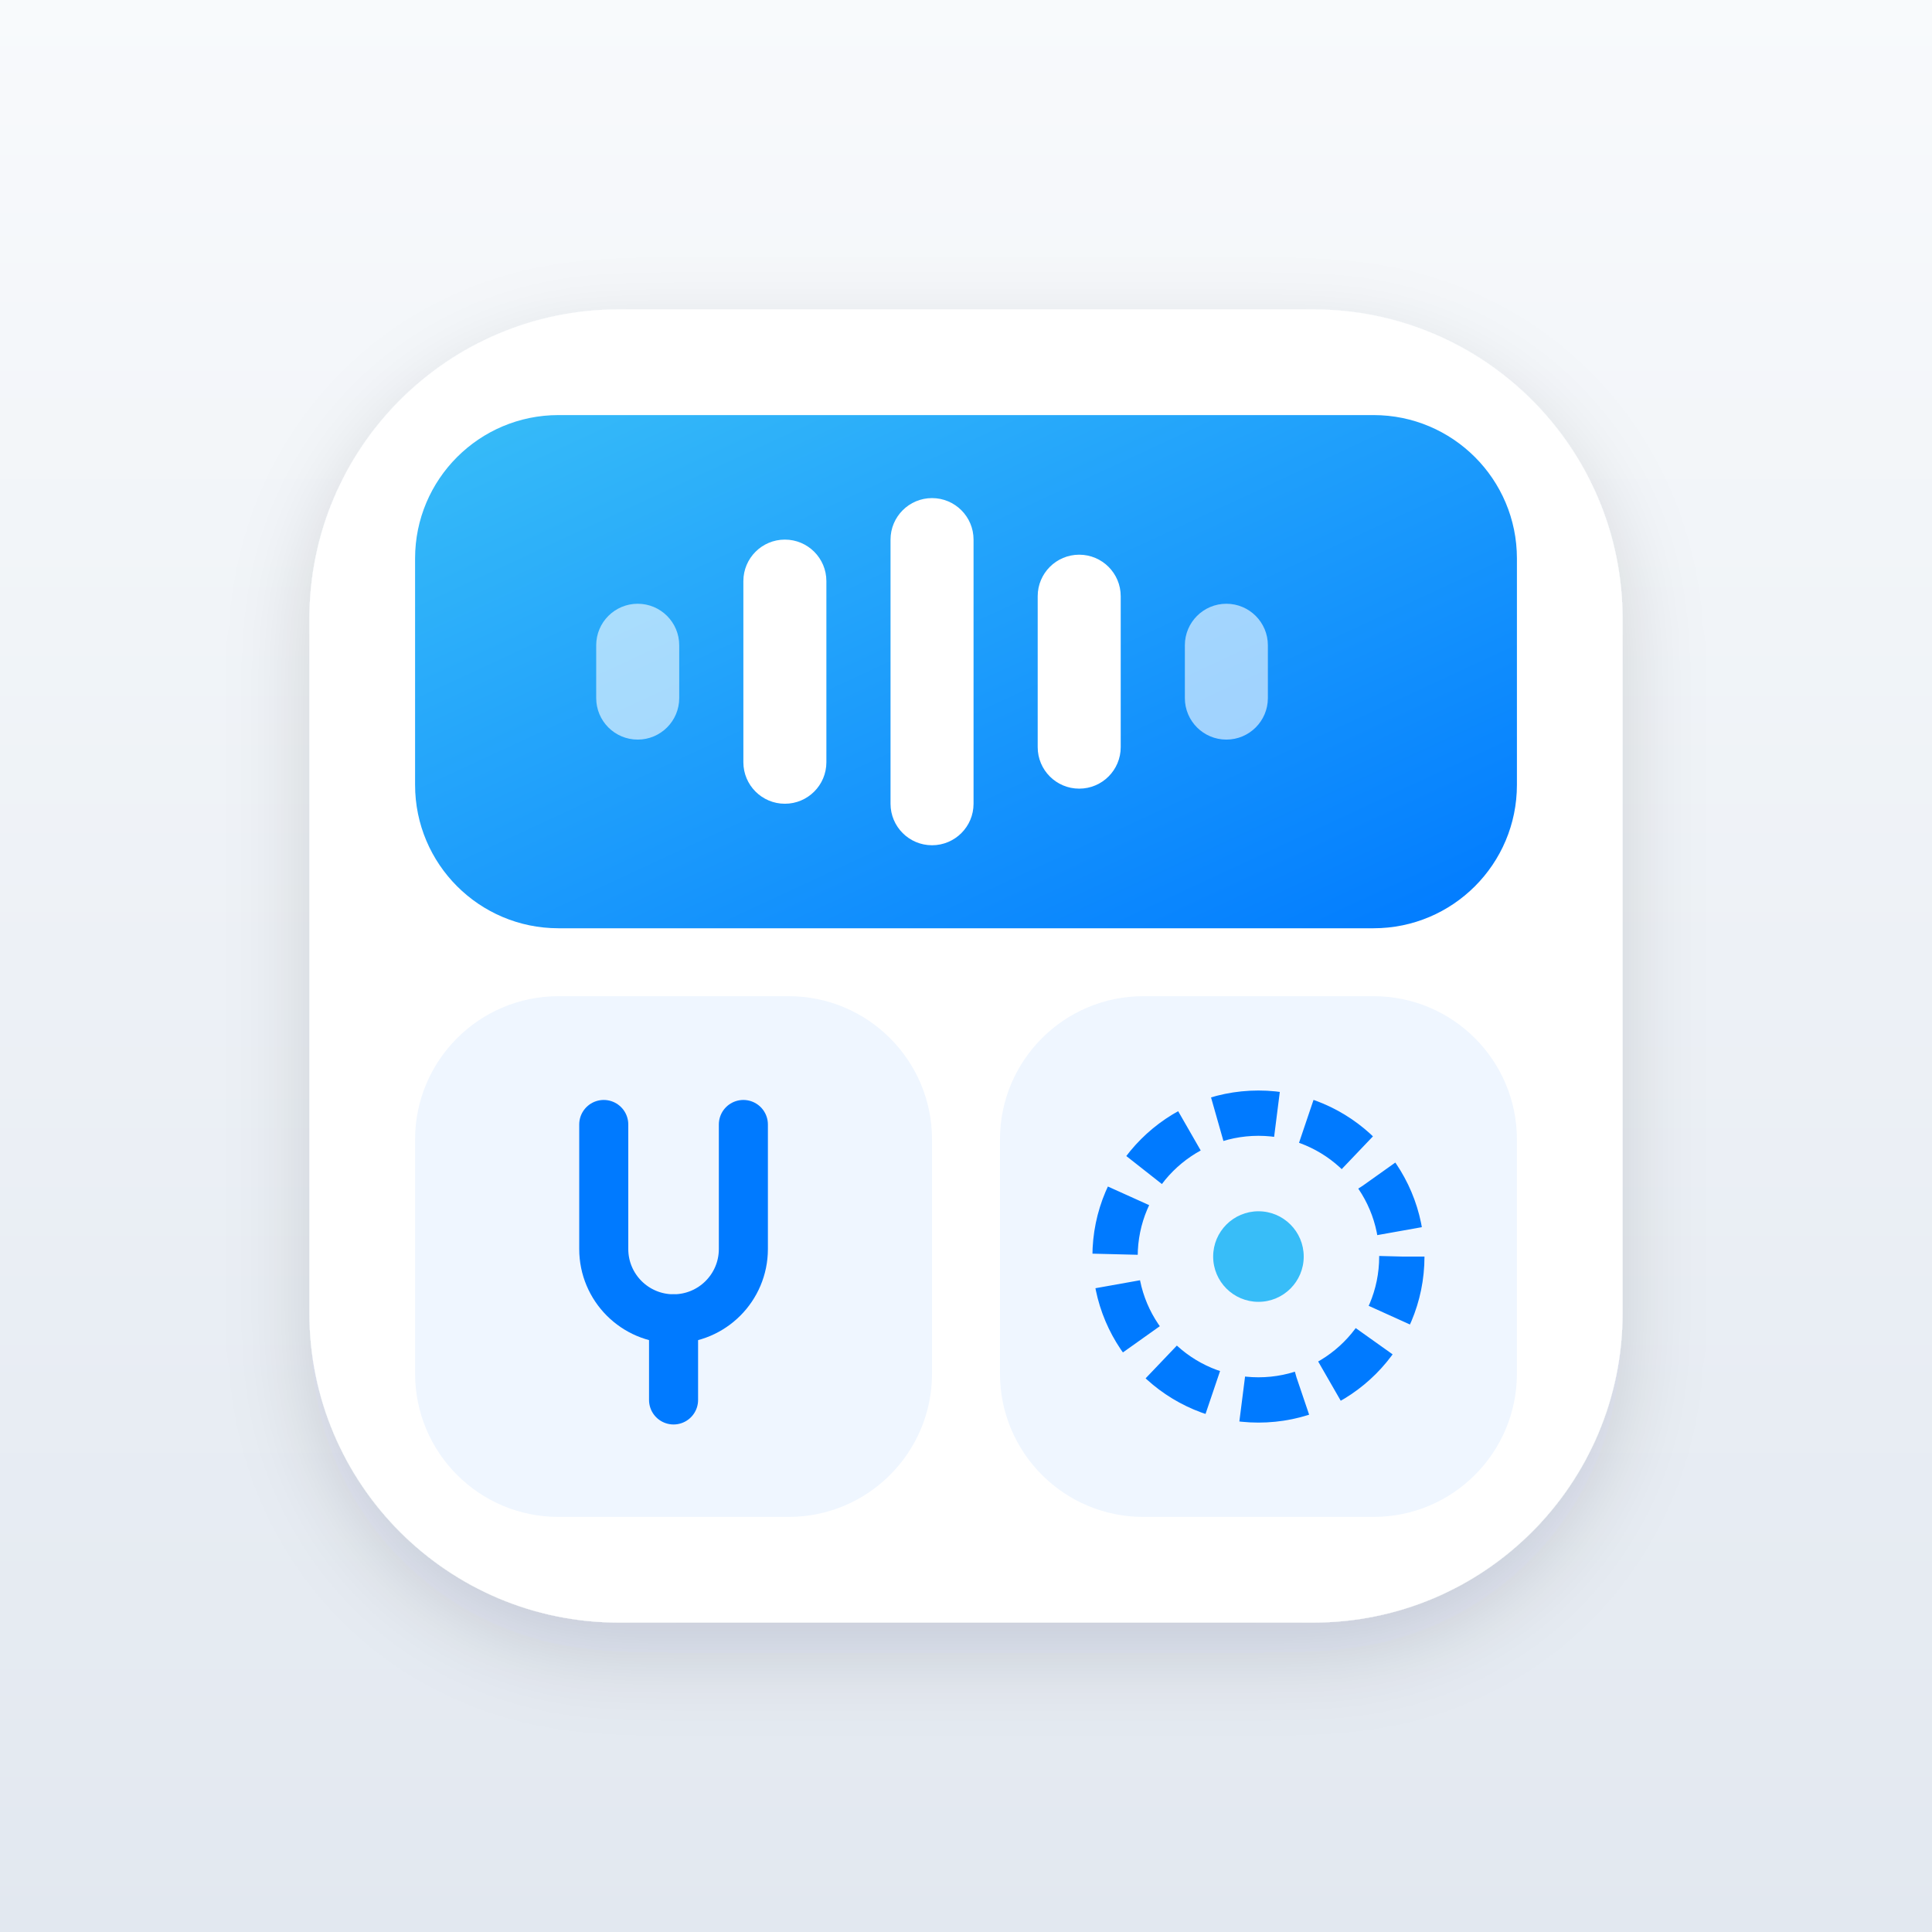
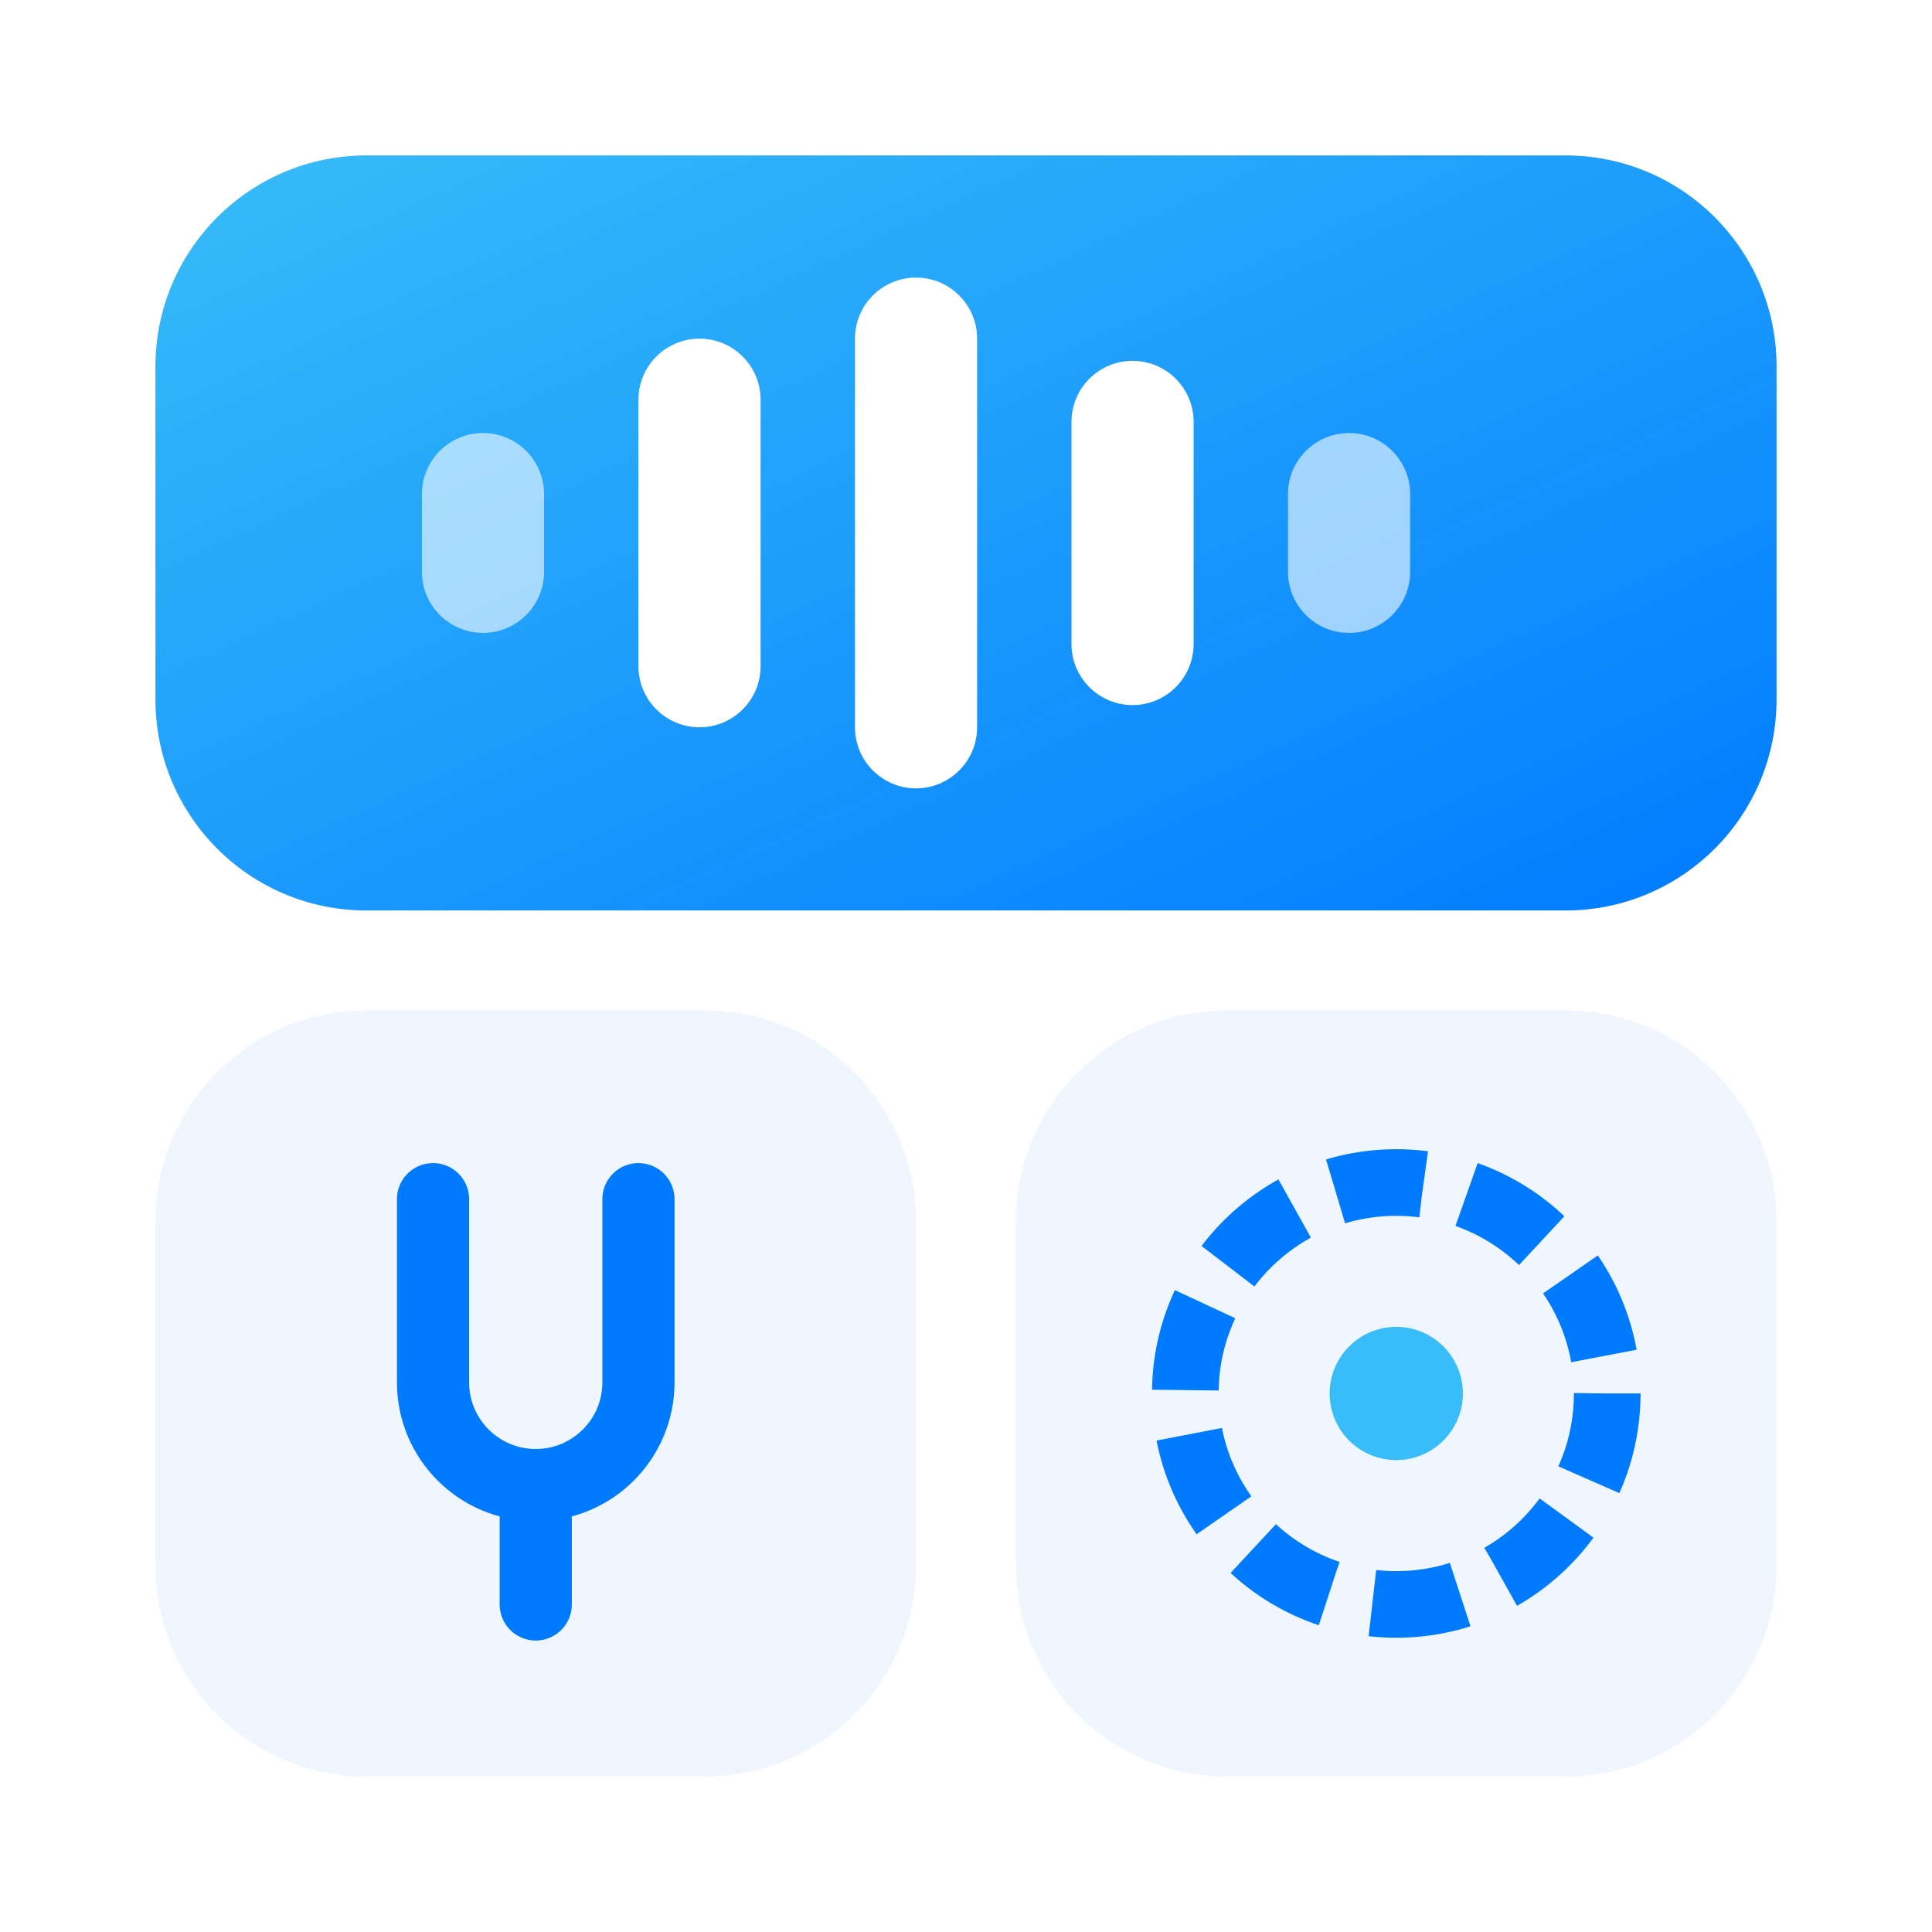
- <svg xmlns="http://www.w3.org/2000/svg" viewBox="0 0 1024 1024" width="1024" height="1024">
+ <svg xmlns="http://www.w3.org/2000/svg" viewBox="164 164 696 696" width="1024" height="1024">
  <defs>
-     <linearGradient id="i41_bg" x1="0%" y1="0%" x2="0%" y2="100%">
-       <stop offset="0%" stop-color="#F8FAFC" />
-       <stop offset="100%" stop-color="#E2E8F0" />
-     </linearGradient>
    <linearGradient id="i41_bl" x1="0%" y1="0%" x2="100%" y2="100%">
      <stop offset="0%" stop-color="#38BDF8" />
      <stop offset="100%" stop-color="#007AFF" />
    </linearGradient>
-     <filter id="i41_sh" x="-20%" y="-20%" width="140%" height="140%">
-       <feDropShadow dx="0" dy="16" stdDeviation="22" flood-color="#0F172A" flood-opacity="0.14" />
-     </filter>
  </defs>
-   <rect width="1024" height="1024" fill="url(#i41_bg)" />
-   <rect x="164" y="164" width="696" height="696" rx="164" fill="#FFFFFF" filter="url(#i41_sh)" />
+   <rect x="164" y="164" width="696" height="696" fill="#FFFFFF" />
  <rect x="220" y="220" width="584" height="272" rx="76" fill="url(#i41_bl)" />
  <g fill="#FFFFFF">
    <rect x="316" y="320" width="44" height="72" rx="22" opacity="0.6" />
    <rect x="394" y="286" width="44" height="140" rx="22" />
    <rect x="472" y="264" width="44" height="184" rx="22" />
    <rect x="550" y="294" width="44" height="124" rx="22" />
    <rect x="628" y="320" width="44" height="72" rx="22" opacity="0.6" />
  </g>
  <rect x="220" y="528" width="274" height="276" rx="76" fill="#EFF6FF" />
  <g fill="none" stroke="#007AFF" stroke-width="26" stroke-linecap="round">
    <path d="M 320 596 L 320 662 A 37 37 0 0 0 394 662 L 394 596" />
    <line x1="357" y1="699" x2="357" y2="742" />
  </g>
  <rect x="530" y="528" width="274" height="276" rx="76" fill="#EFF6FF" />
  <circle cx="667" cy="666" r="76" fill="none" stroke="#007AFF" stroke-width="24" stroke-dasharray="32 16" />
  <circle cx="667" cy="666" r="24" fill="#38BDF8" />
</svg>
